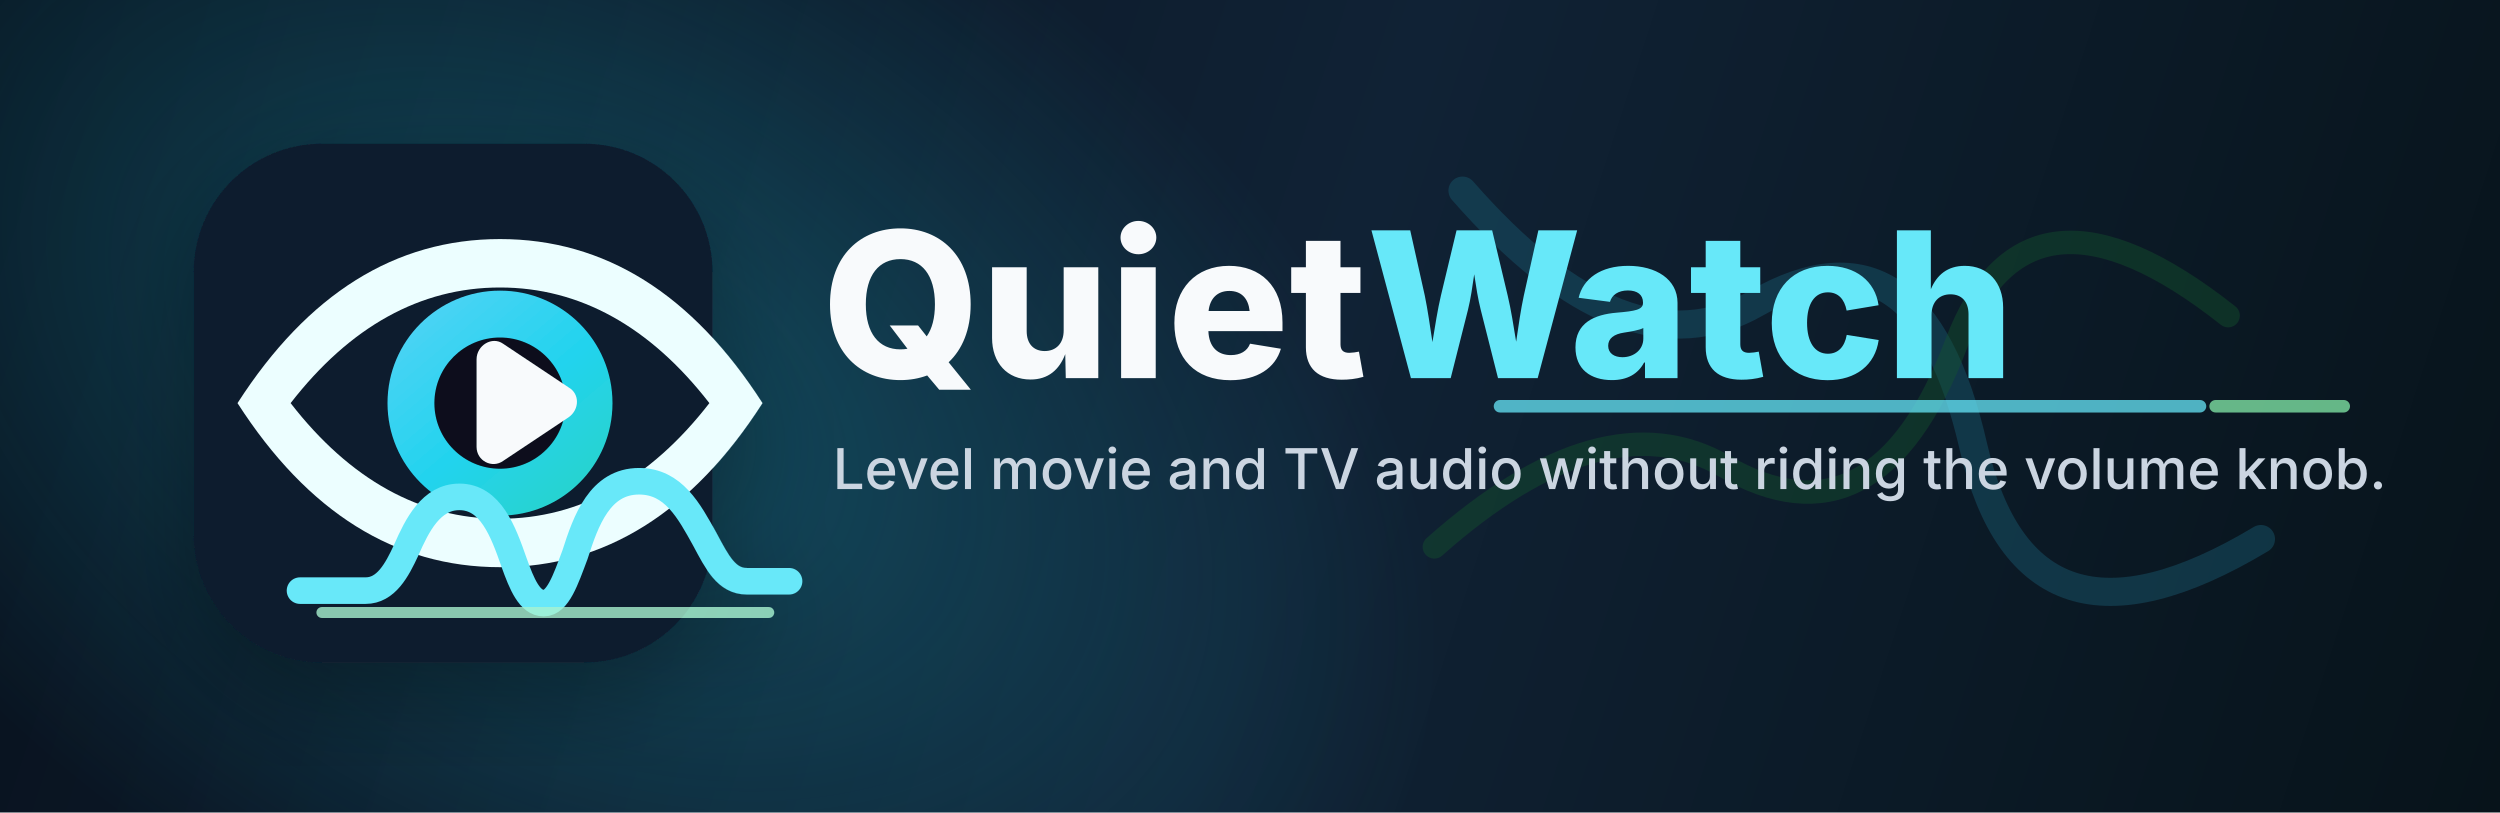
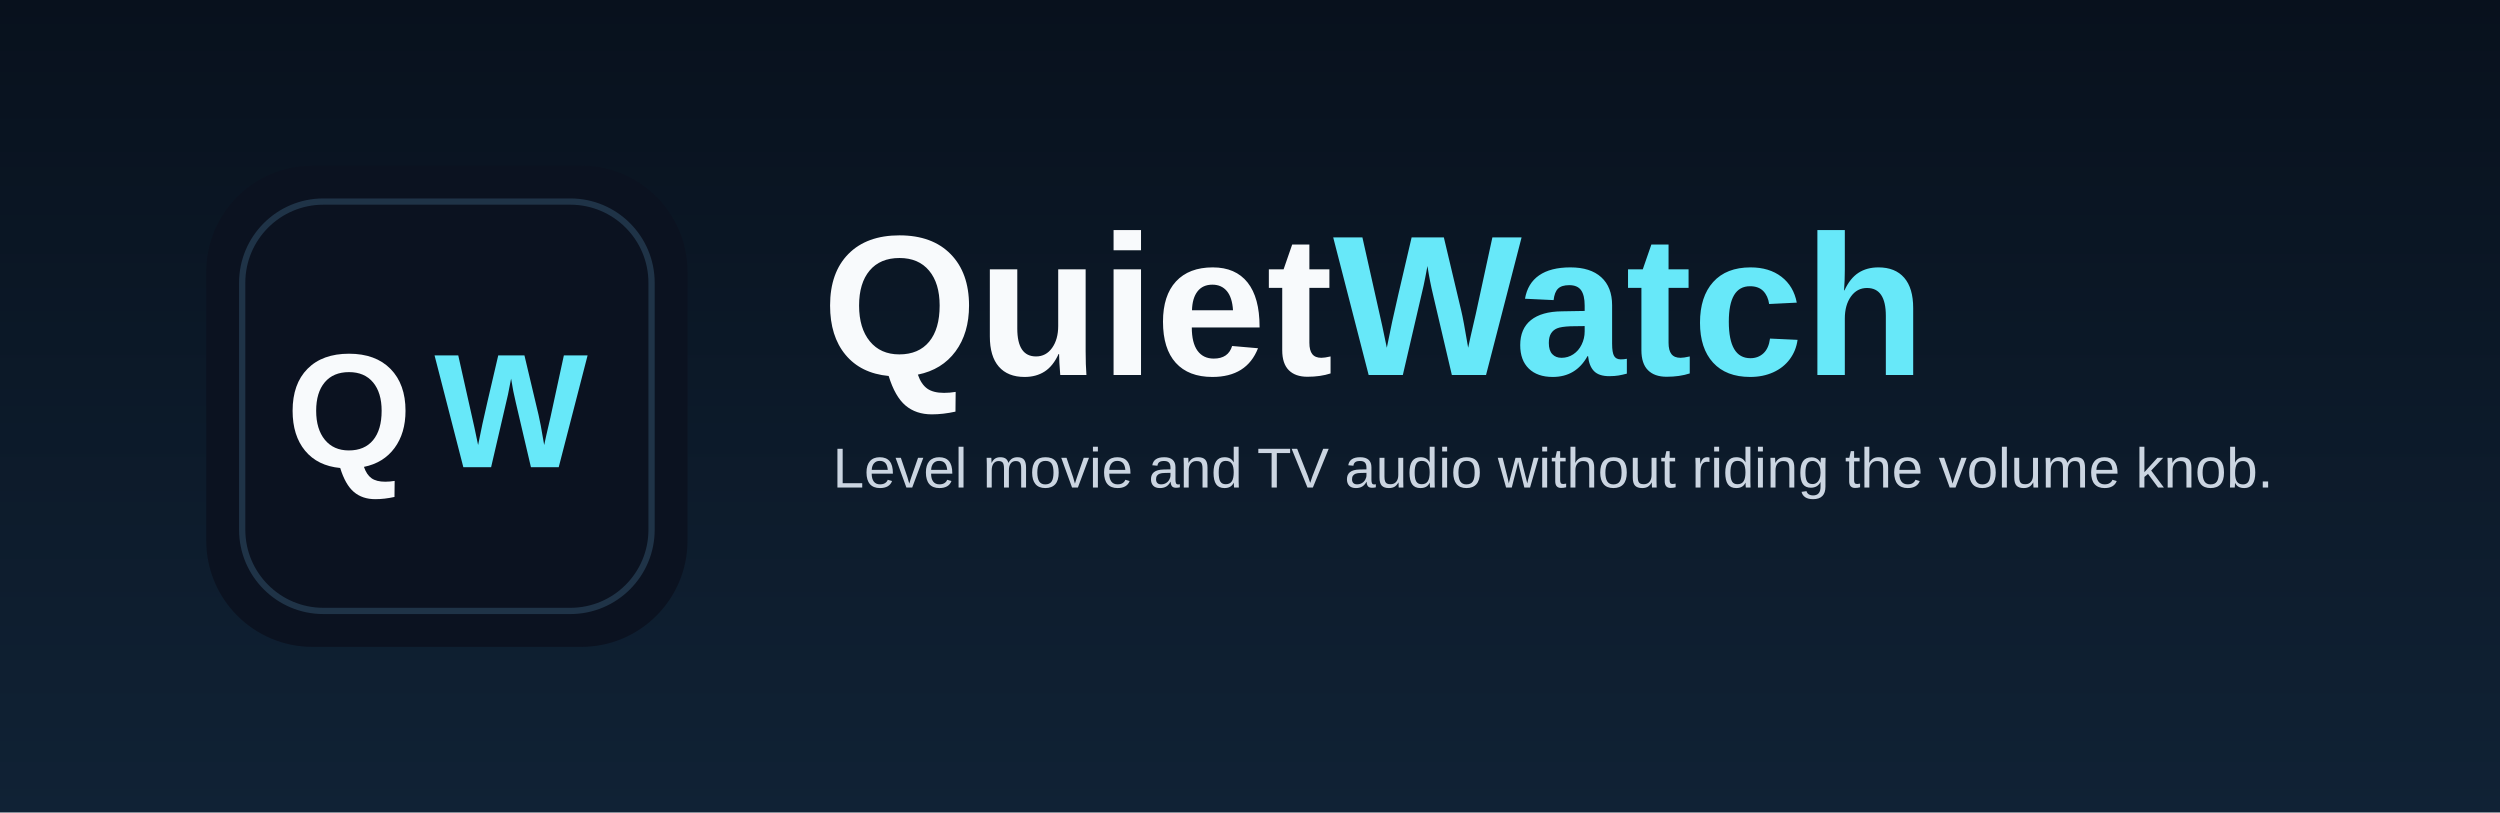
<svg xmlns="http://www.w3.org/2000/svg" viewBox="0 0 1600 520" role="img" aria-labelledby="title desc">
  <defs>
-     <linearGradient id="bannerBg" x1="0" y1="0" x2="1600" y2="520" gradientUnits="userSpaceOnUse">
+     <linearGradient id="bg" x1="0" y1="0" x2="0" y2="520" gradientUnits="userSpaceOnUse">
      <stop offset="0" stop-color="#08111d" />
-       <stop offset="0.52" stop-color="#102235" />
-       <stop offset="1" stop-color="#07131a" />
+       <stop offset="1" stop-color="#102235" />
    </linearGradient>
-     <linearGradient id="iris" x1="204" y1="122" x2="444" y2="406" gradientUnits="userSpaceOnUse">
-       <stop offset="0" stop-color="#7dd3fc" />
-       <stop offset="0.5" stop-color="#22d3ee" />
-       <stop offset="1" stop-color="#34d399" />
-     </linearGradient>
-     <radialGradient id="glow" cx="0" cy="0" r="1" gradientUnits="userSpaceOnUse" gradientTransform="translate(364 252) rotate(29) scale(602 386)">
-       <stop offset="0" stop-color="#22d3ee" stop-opacity="0.28" />
-       <stop offset="1" stop-color="#22d3ee" stop-opacity="0" />
-     </radialGradient>
-     <filter id="shadow" x="-20%" y="-20%" width="140%" height="140%">
-       <feDropShadow dx="0" dy="24" stdDeviation="30" flood-color="#000000" flood-opacity="0.32" />
-     </filter>
  </defs>
-   <rect width="1600" height="520" rx="0" fill="url(#bannerBg)" />
-   <rect width="1600" height="520" fill="url(#glow)" />
-   <path d="M936 122c70 80 132 104 188 72 70-40 116-9 139 92 23 99 84 119 184 59" fill="none" stroke="#164e63" stroke-width="18" stroke-linecap="round" opacity="0.55" />
-   <path d="M918 350c72-64 134-81 185-52 65 38 115 12 149-78 30-80 88-86 174-18" fill="none" stroke="#14532d" stroke-width="15" stroke-linecap="round" opacity="0.42" />
-   <path d="M960 260h448" fill="none" stroke="#67e8f9" stroke-width="8" stroke-linecap="round" opacity="0.74" />
-   <path d="M1418 260h82" fill="none" stroke="#86efac" stroke-width="8" stroke-linecap="round" opacity="0.74" />
-   <g filter="url(#shadow)">
-     <rect x="124" y="92" width="332" height="332" rx="82" fill="#0f1b2d" />
-     <path d="M152 258c45-70 101-105 168-105s123 35 168 105c-45 70-101 105-168 105s-123-35-168-105Z" fill="#ecfeff" />
-     <path d="M186 258c38-49 83-74 134-74s96 25 134 74c-38 49-83 74-134 74s-96-25-134-74Z" fill="#0d1b2d" />
-     <circle cx="320" cy="258" r="72" fill="url(#iris)" />
-     <circle cx="320" cy="258" r="42" fill="#08111d" />
-     <path d="M305 230v56c0 9 10 14 17 9l42-28c7-5 7-15 0-19l-42-28c-7-5-17 1-17 10Z" fill="#f8fafc" />
-     <path d="M192 378h42c13 0 20-13 26-26 7-16 16-34 34-34 20 0 28 22 35 42 5 14 10 26 19 26s14-15 20-31c7-22 16-47 41-47 22 0 32 19 42 37 8 15 14 27 27 27h27" fill="none" stroke="#67e8f9" stroke-width="17" stroke-linecap="round" stroke-linejoin="round" />
-     <path d="M206 392h286" fill="none" stroke="#a7f3d0" stroke-width="7" stroke-linecap="round" opacity="0.8" />
-   </g>
-   <text x="526" y="242" fill="#f8fafc" font-family="Inter, SF Pro Display, Segoe UI, Helvetica, Arial, sans-serif" font-size="130" font-weight="800" letter-spacing="0">Quiet<tspan fill="#67e8f9">Watch</tspan>
+   <rect width="1600" height="520" fill="url(#bg)" />
+   <rect x="132" y="106" width="308" height="308" rx="68" fill="#0b1220" />
+   <rect x="155" y="129" width="262" height="262" rx="52" fill="none" stroke="#1f3347" stroke-width="4" />
+   <text x="183" y="299" fill="#f8fafc" font-family="Avenir Next, Helvetica Neue, Arial, sans-serif" font-size="104" font-weight="800" letter-spacing="0">Q</text>
+   <text x="278" y="299" fill="#67e8f9" font-family="Avenir Next, Helvetica Neue, Arial, sans-serif" font-size="104" font-weight="800" letter-spacing="0">W</text>
+   <text x="526" y="240" fill="#f8fafc" font-family="Avenir Next, Helvetica Neue, Arial, sans-serif" font-size="128" font-weight="800" letter-spacing="0">Quiet<tspan fill="#67e8f9">Watch</tspan>
  </text>
-   <text x="533" y="313" fill="#cbd5e1" font-family="Inter, SF Pro Text, Segoe UI, Helvetica, Arial, sans-serif" font-size="36" font-weight="500" letter-spacing="0">Level movie and TV audio without riding the volume knob.</text>
+   <text x="533" y="312" fill="#cbd5e1" font-family="Avenir Next, Helvetica Neue, Arial, sans-serif" font-size="36" font-weight="500" letter-spacing="0">Level movie and TV audio without riding the volume knob.</text>
</svg>
